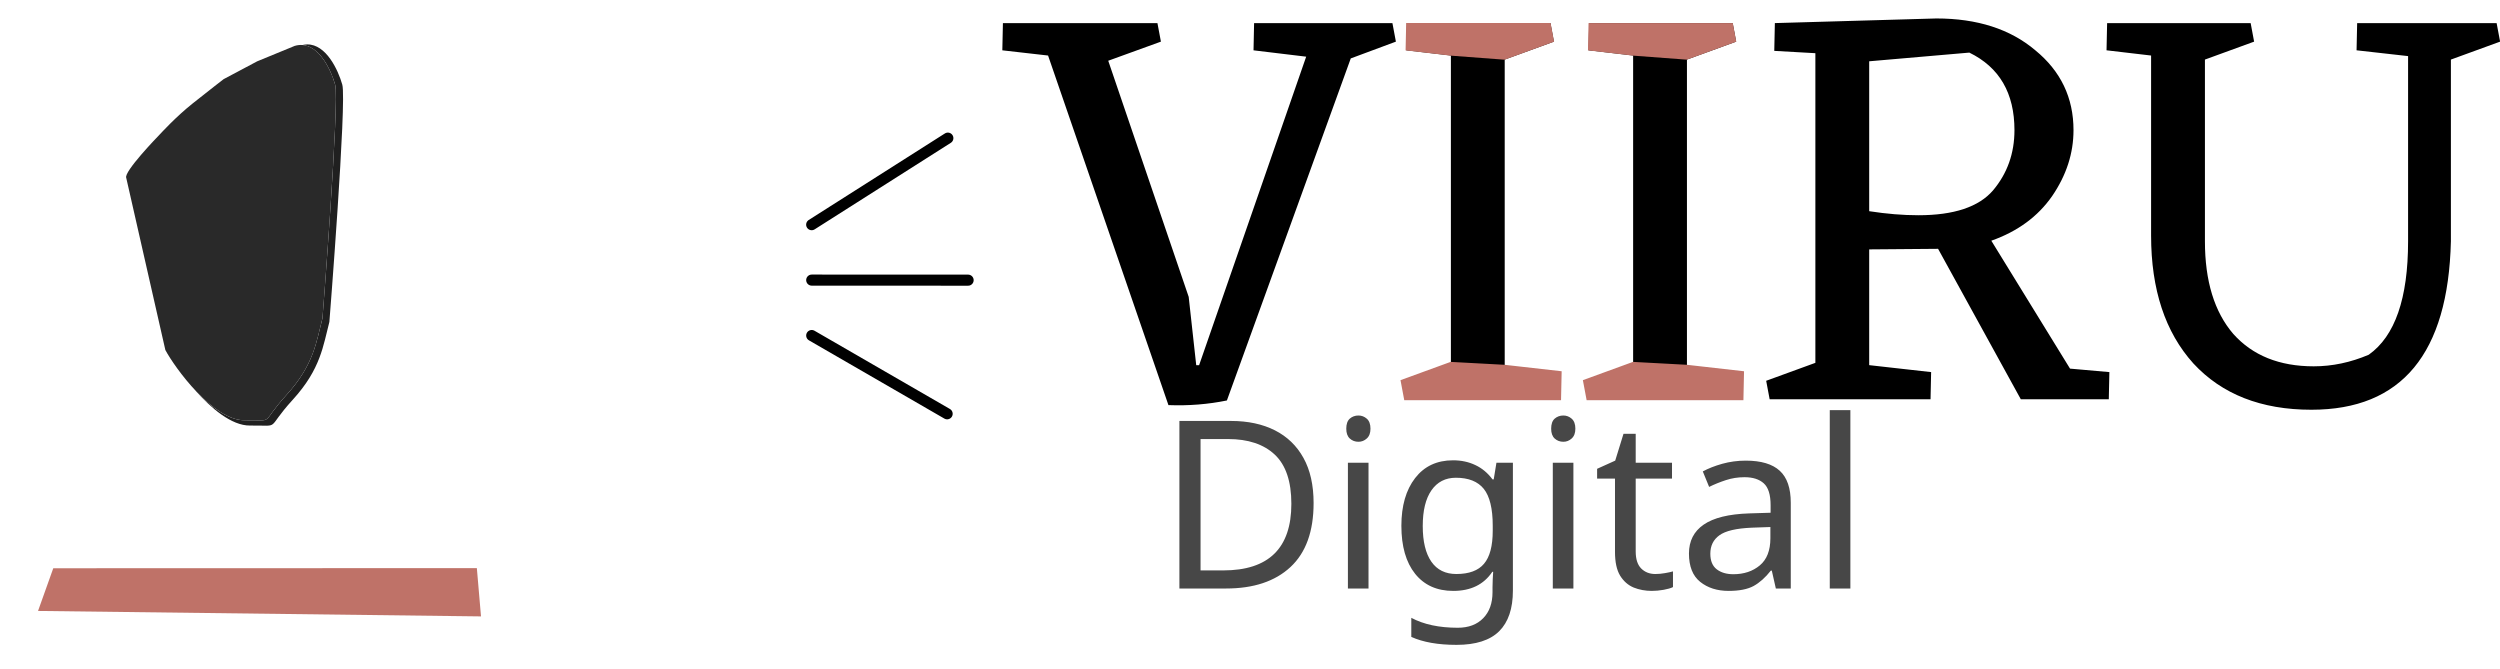
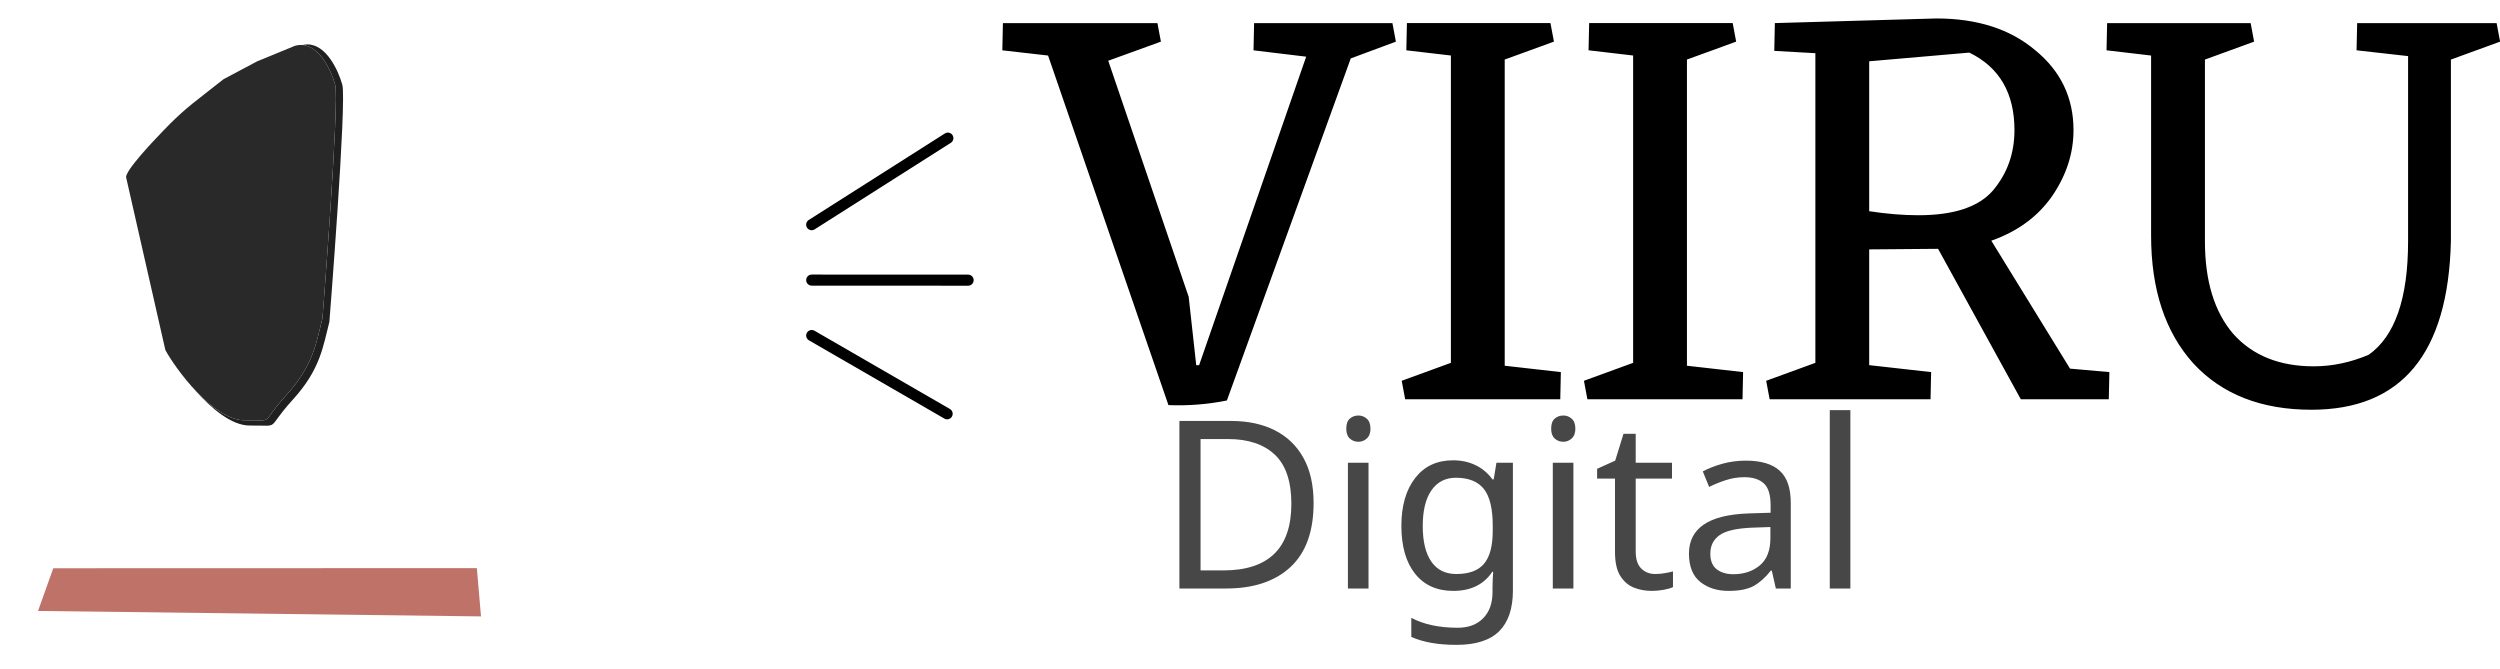
<svg xmlns="http://www.w3.org/2000/svg" width="358.33mm" height="362.098" viewBox="0 0 358.33 95.805">
  <path d="M28.354 14.24c-3.573 2.962-6.793 6.182-9.838 10.289-5.125 6.544-3.456 6.318-7.472 14.83-.6 4.112-.287 4.183-.421 7.248 1.143 5.596-.134 11.215-.268 12.663l-.44 5.116s-1.304 8.089-1.304 8.49c0 .4-.775 6.702-.775 6.702C6.998 86.12 6.16 86.27 3.94 90.919l-3.943 4.877 70.654-.042c-1.441-5.854-1.503-5.805-2.266-10.877-.25-5.3-.195-5.264 4.16-9.915l6.908-5.467c4.322-2.946 4.988-3.241 10.89-3.687 4.296.32 7.304.007 12.425-.665 3.543-1.02 3.754-1.13 7.5-2.473 1.406-.76 3.02-2.31 3.16-2.614.173-.377-.505-.614-.505-.614-.606-.298-1.476-.714-2.549-1.223a915.082 915.082 0 00-3.77-1.772 2615.84 2615.84 0 00-4.625-2.157l-5.114-2.377-5.236-2.431c-1.725-.802-3.41-1.585-4.992-2.322-1.582-.737-3.556-1.728-3.738-2.126s3.724-2.717 3.724-2.717l30.565-19.58c.158-.413.308-.813.45-1.2s.275-.766.398-1.135c.122-.369.235-.73.335-1.087.1-.357.19-.71.265-1.061.075-.352.137-.703.184-1.056a12.043 12.043 0 00-.02-3.341l-1.205-3.376-.469-2.527.112-3.203-.933-2.867-1.47-1.636-1.152-.252-16.859 2.826L92.532 4 82.47 6.335c-8.502 2.102-8.321 2.237-16.995-.78-8.614-2.316-8.37-2.365-16.32-1.135-7.56 2.228-10.715 3.368-17.103 6.92a93.361 93.361 0 00-3.697 2.9z" fill="#212121" style="mix-blend-mode:soft-light" />
  <path d="M7.635 81.448l60.713-.018.595 6.92-63.492-.782z" fill="#bf7268" />
  <path d="M116.34 32.203L135.857 19.8" fill="none" stroke="#000" stroke-linecap="round" stroke-linejoin="round" stroke-width="1.589" paint-order="stroke fill markers" />
  <path d="M116.345 40.148l22.417.009M116.345 48.092l19.41 11.216" fill="none" stroke="#000" stroke-linecap="round" stroke-linejoin="round" stroke-width="1.589" paint-order="stroke fill markers" />
-   <text x="173.723" y="89.353" font-family="Eczar" font-size="33.642" letter-spacing="0" stroke-width=".631" word-spacing="0" style="line-height:1.25" transform="translate(-7.942 -5)">
-     <tspan x="173.723" y="89.353" fill="#474747">Digital</tspan>
-   </text>
-   <g transform="translate(-327.942 -240.53) scale(2.556)" style="shape-inside:url(#rect1156);white-space:pre" aria-label="VIIRU">
-     <path d="M206.58 96.439l-2.531.941-6.946 19.181q-1.59.325-3.278.26l-6.75-19.603-2.565-.292.033-1.526h8.665l.195 1.039-2.954 1.071 4.512 13.242.422 3.83h.162l6.004-17.3-2.953-.356.032-1.526h7.757zM215.83 114.97l-.033 1.525H207.1l-.194-1.038 2.758-1.006V97.217l-2.499-.292.033-1.526h8.049l.195 1.039-2.76 1.006v17.169zM226.05 114.97l-.033 1.525h-8.698l-.194-1.038 2.758-1.006V97.217l-2.499-.292.033-1.526h8.049l.195 1.039-2.76 1.006v17.169zM246.59 114.97l-.033 1.525h-4.933l-4.64-8.438-3.863.032v6.491l3.473.39-.033 1.525h-9.022l-.195-1.038 2.759-1.006V97.087l-2.305-.13.033-1.558 9.055-.26q3.44 0 5.55 1.785 2.142 1.753 2.142 4.48 0 1.947-1.201 3.7-1.2 1.72-3.408 2.498l4.414 7.173zm-13.469-9.023q1.46.227 2.759.227 2.986 0 4.187-1.395 1.2-1.428 1.2-3.376 0-3.115-2.531-4.349l-5.615.487zM268.5 96.439l-2.759 1.006v10.191q-.227 9.445-7.821 9.445-4.22 0-6.621-2.597-2.37-2.629-2.37-7.172V97.218l-2.499-.293.033-1.525h8.049l.194 1.039-2.758 1.006v10.19q0 3.344 1.59 5.194 1.623 1.817 4.511 1.817 1.558 0 3.084-.649 2.207-1.558 2.207-6.361V97.25l-2.889-.325.033-1.525h7.821z" />
-   </g>
-   <g transform="translate(-298.81 -317.42) scale(2.556)" fill-opacity="0" style="shape-inside:url(#rect100);white-space:pre" aria-label="VIIRU">
-     <path d="M175.67 127.3l3.375.292 2.954-1.071-.195-1.038h-8.666l-.032 1.525z" color="#000" style="font-feature-settings:normal;font-variant-alternates:normal;font-variant-caps:normal;font-variant-east-asian:normal;font-variant-ligatures:normal;font-variant-numeric:normal;font-variant-position:normal;font-variation-settings:normal;inline-size:0;isolation:auto;mix-blend-mode:normal;shape-inside:url(#rect100);shape-margin:0;shape-padding:0;text-decoration-color:#000;text-decoration-line:none;text-decoration-style:solid;text-indent:0;text-orientation:mixed;text-transform:none;white-space:normal" fill="none" />
-   </g>
-   <g fill="#bf7268">
-     <path d="M201.55 3.299l-.084 3.922 6.427.752 7.762.584 7.094-2.588-.5-2.67zM227.69 3.302l-.084 3.918 6.42.75 7.752.583 7.086-2.584-.5-2.667z" />
-     <path d="M223.7 53.331l-8.047-.912-7.715-.415-7.05 2.571.497 2.655h22.232zM249.84 53.331l-8.047-.912-7.715-.415-7.05 2.571.497 2.655h22.232z" stroke="#bf7268" stroke-width=".265" />
+   <g>
+     <text x="173.723" y="89.353" font-family="Eczar" font-size="33.642" letter-spacing="0" stroke-width=".631" word-spacing="0" style="line-height:1.25" transform="translate(-7.942 -5)">
+       <tspan x="173.723" y="89.353" fill="#474747">Digital</tspan>
+     </text>
+     <g transform="translate(-327.942 -240.53) scale(2.556)" style="shape-inside:url(#rect1156);white-space:pre" aria-label="VIIRU">
+       <path d="M206.58 96.439l-2.531.941-6.946 19.181q-1.59.325-3.278.26l-6.75-19.603-2.565-.292.033-1.526h8.665l.195 1.039-2.954 1.071 4.512 13.242.422 3.83h.162l6.004-17.3-2.953-.356.032-1.526h7.757zM215.83 114.97l-.033 1.525H207.1l-.194-1.038 2.758-1.006V97.217l-2.499-.292.033-1.526h8.049l.195 1.039-2.76 1.006v17.169zM226.05 114.97l-.033 1.525h-8.698l-.194-1.038 2.758-1.006V97.217l-2.499-.292.033-1.526h8.049l.195 1.039-2.76 1.006v17.169zM246.59 114.97l-.033 1.525h-4.933l-4.64-8.438-3.863.032v6.491l3.473.39-.033 1.525h-9.022l-.195-1.038 2.759-1.006V97.087l-2.305-.13.033-1.558 9.055-.26q3.44 0 5.55 1.785 2.142 1.753 2.142 4.48 0 1.947-1.201 3.7-1.2 1.72-3.408 2.498l4.414 7.173zm-13.469-9.023q1.46.227 2.759.227 2.986 0 4.187-1.395 1.2-1.428 1.2-3.376 0-3.115-2.531-4.349l-5.615.487zM268.5 96.439l-2.759 1.006v10.191q-.227 9.445-7.821 9.445-4.22 0-6.621-2.597-2.37-2.629-2.37-7.172V97.218l-2.499-.293.033-1.525h8.049l.194 1.039-2.758 1.006v10.19q0 3.344 1.59 5.194 1.623 1.817 4.511 1.817 1.558 0 3.084-.649 2.207-1.558 2.207-6.361V97.25l-2.889-.325.033-1.525h7.821z" />
+     </g>
  </g>
  <path d="M44.04 6.365a3.174 3.174 0 00-.691.087c2.523.189 4.122 3.664 4.688 5.678.644 2.29-1.815 33.482-1.815 33.482-.874 3.329-1.2 6.636-5.148 10.985-3.949 4.348-1.494 3.596-6.01 3.643-2.353.025-4.967-2.025-7.127-4.35 2.31 2.63 5.263 5.132 7.894 5.105 4.606-.048 2.103.715 6.13-3.7 4.027-4.416 4.36-7.774 5.25-11.155 0 0 2.509-31.673 1.852-34-.595-2.108-2.31-5.794-5.023-5.774z" fill="#202020" paint-order="stroke fill markers" />
  <path d="M42.255 6.572l-5.397 2.22-4.803 2.552s-1.98 1.524-4.415 3.463c-2.437 1.94-4.482 4.191-4.791 4.513-.31.323-5.146 5.319-4.755 6.173L23.7 50.167c1.355 2.532 6.848 10.12 11.365 10.073 4.516-.047 2.062.704 6.01-3.644 3.949-4.348 4.275-7.655 5.148-10.985 0 0 2.46-31.19 1.815-33.48-.644-2.292-2.623-6.475-5.782-5.558z" fill="#292929" paint-order="stroke fill markers" />
</svg>
